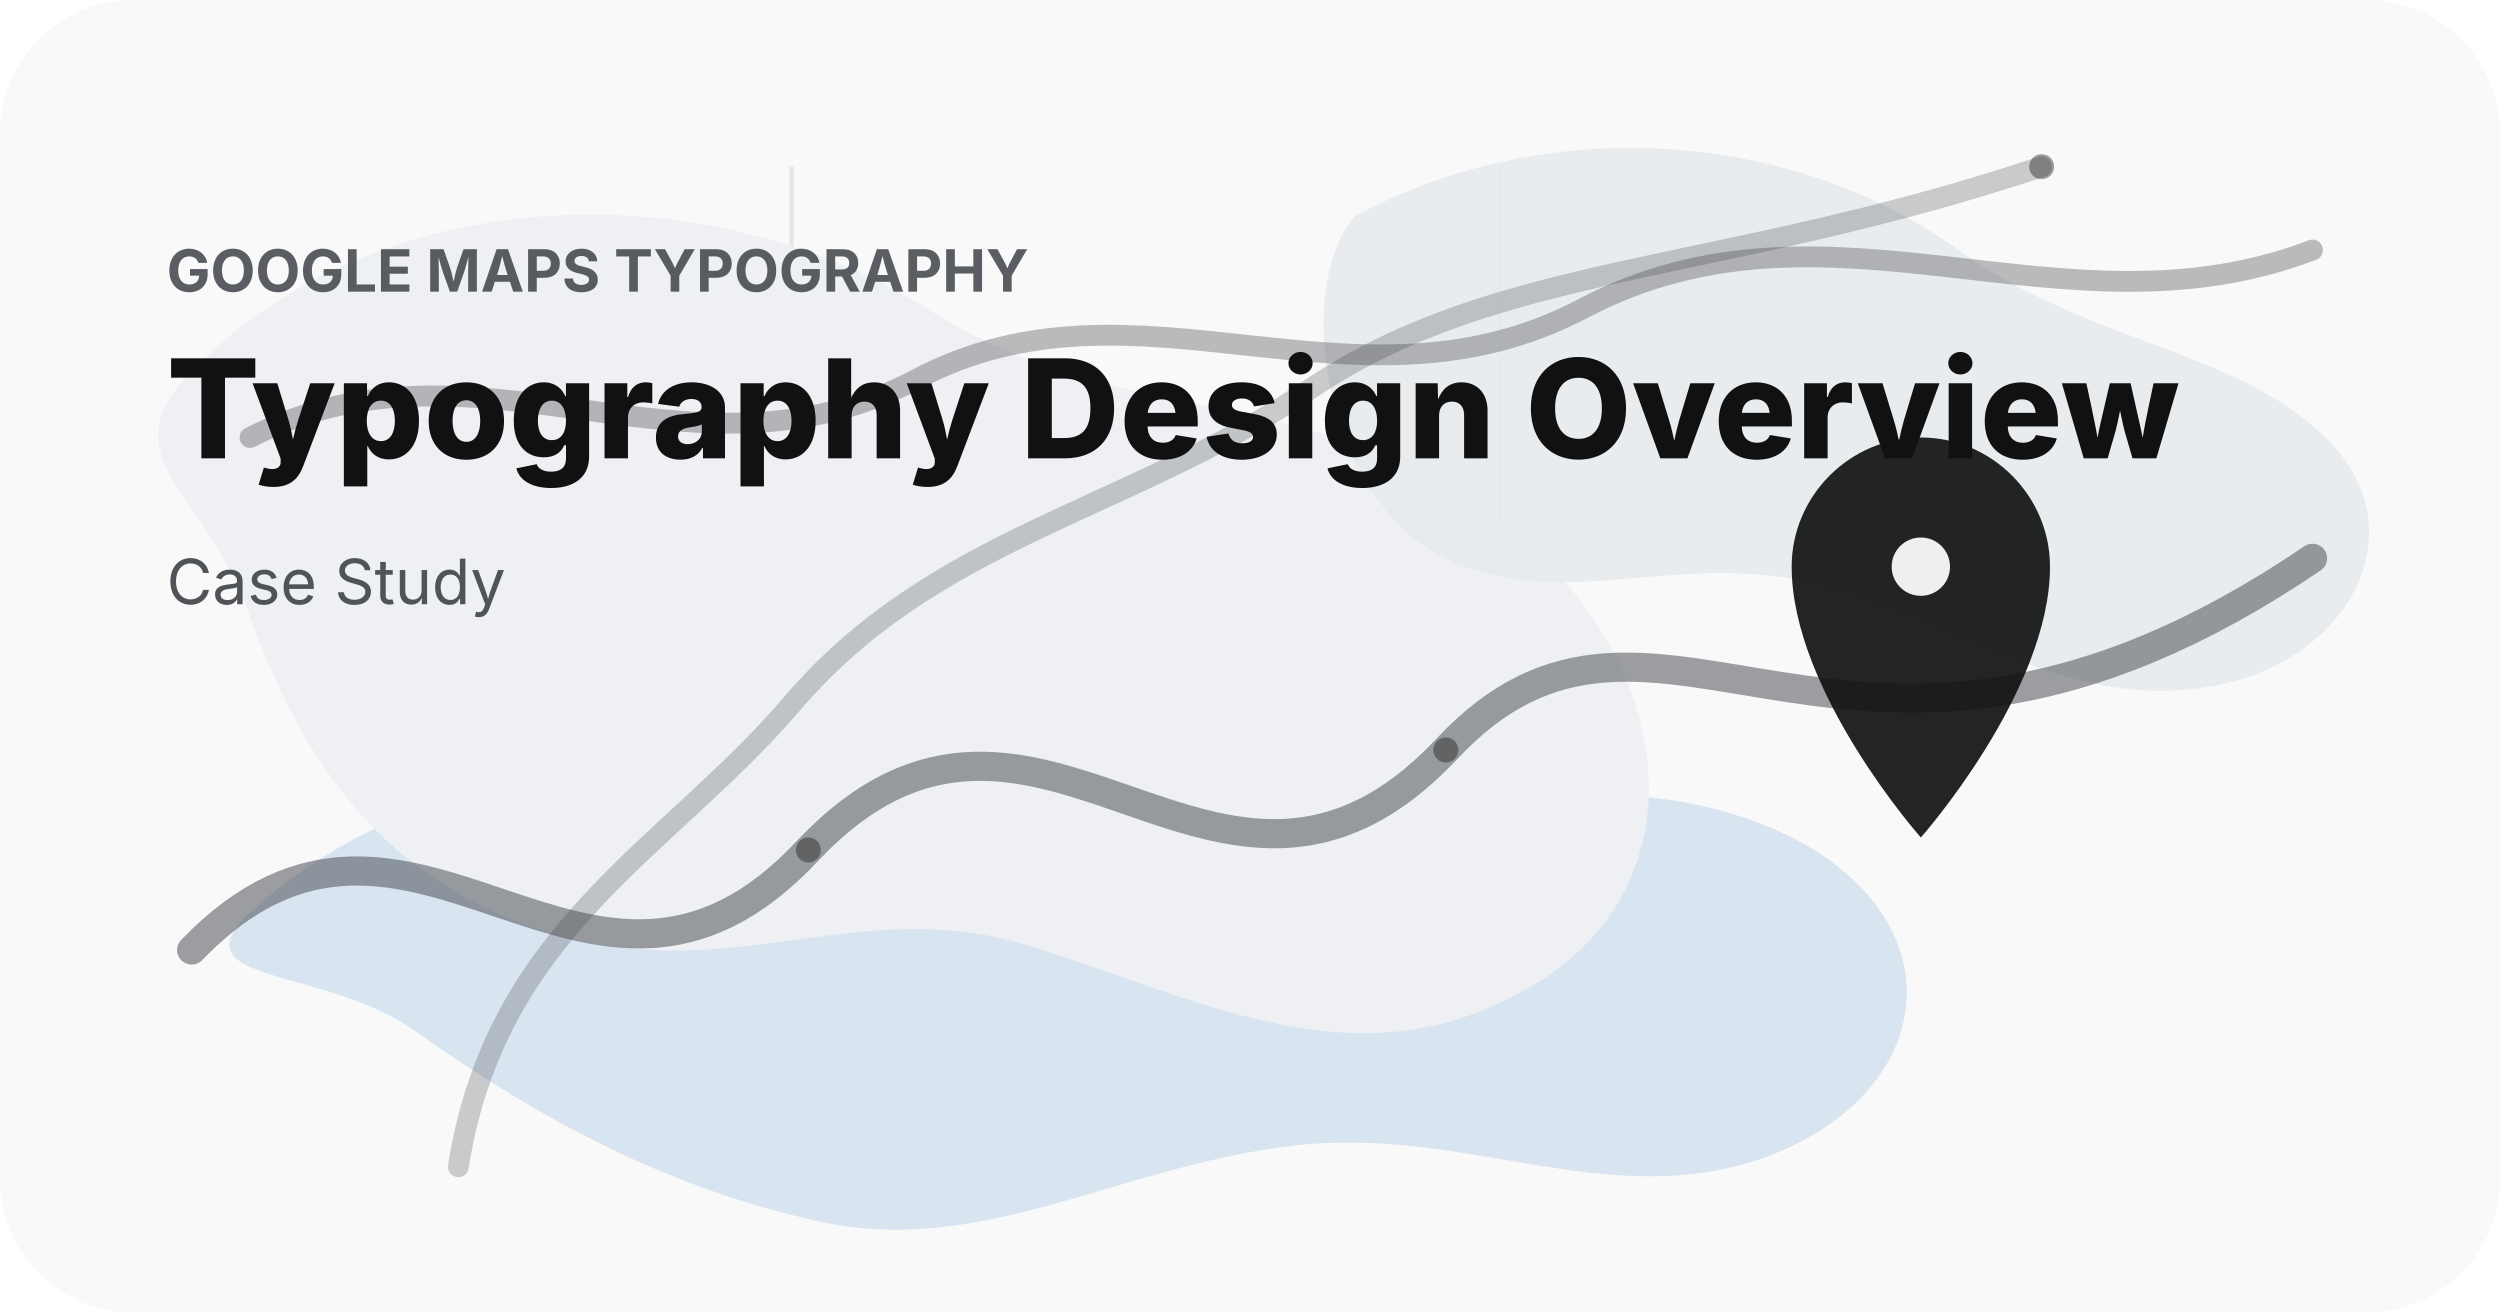
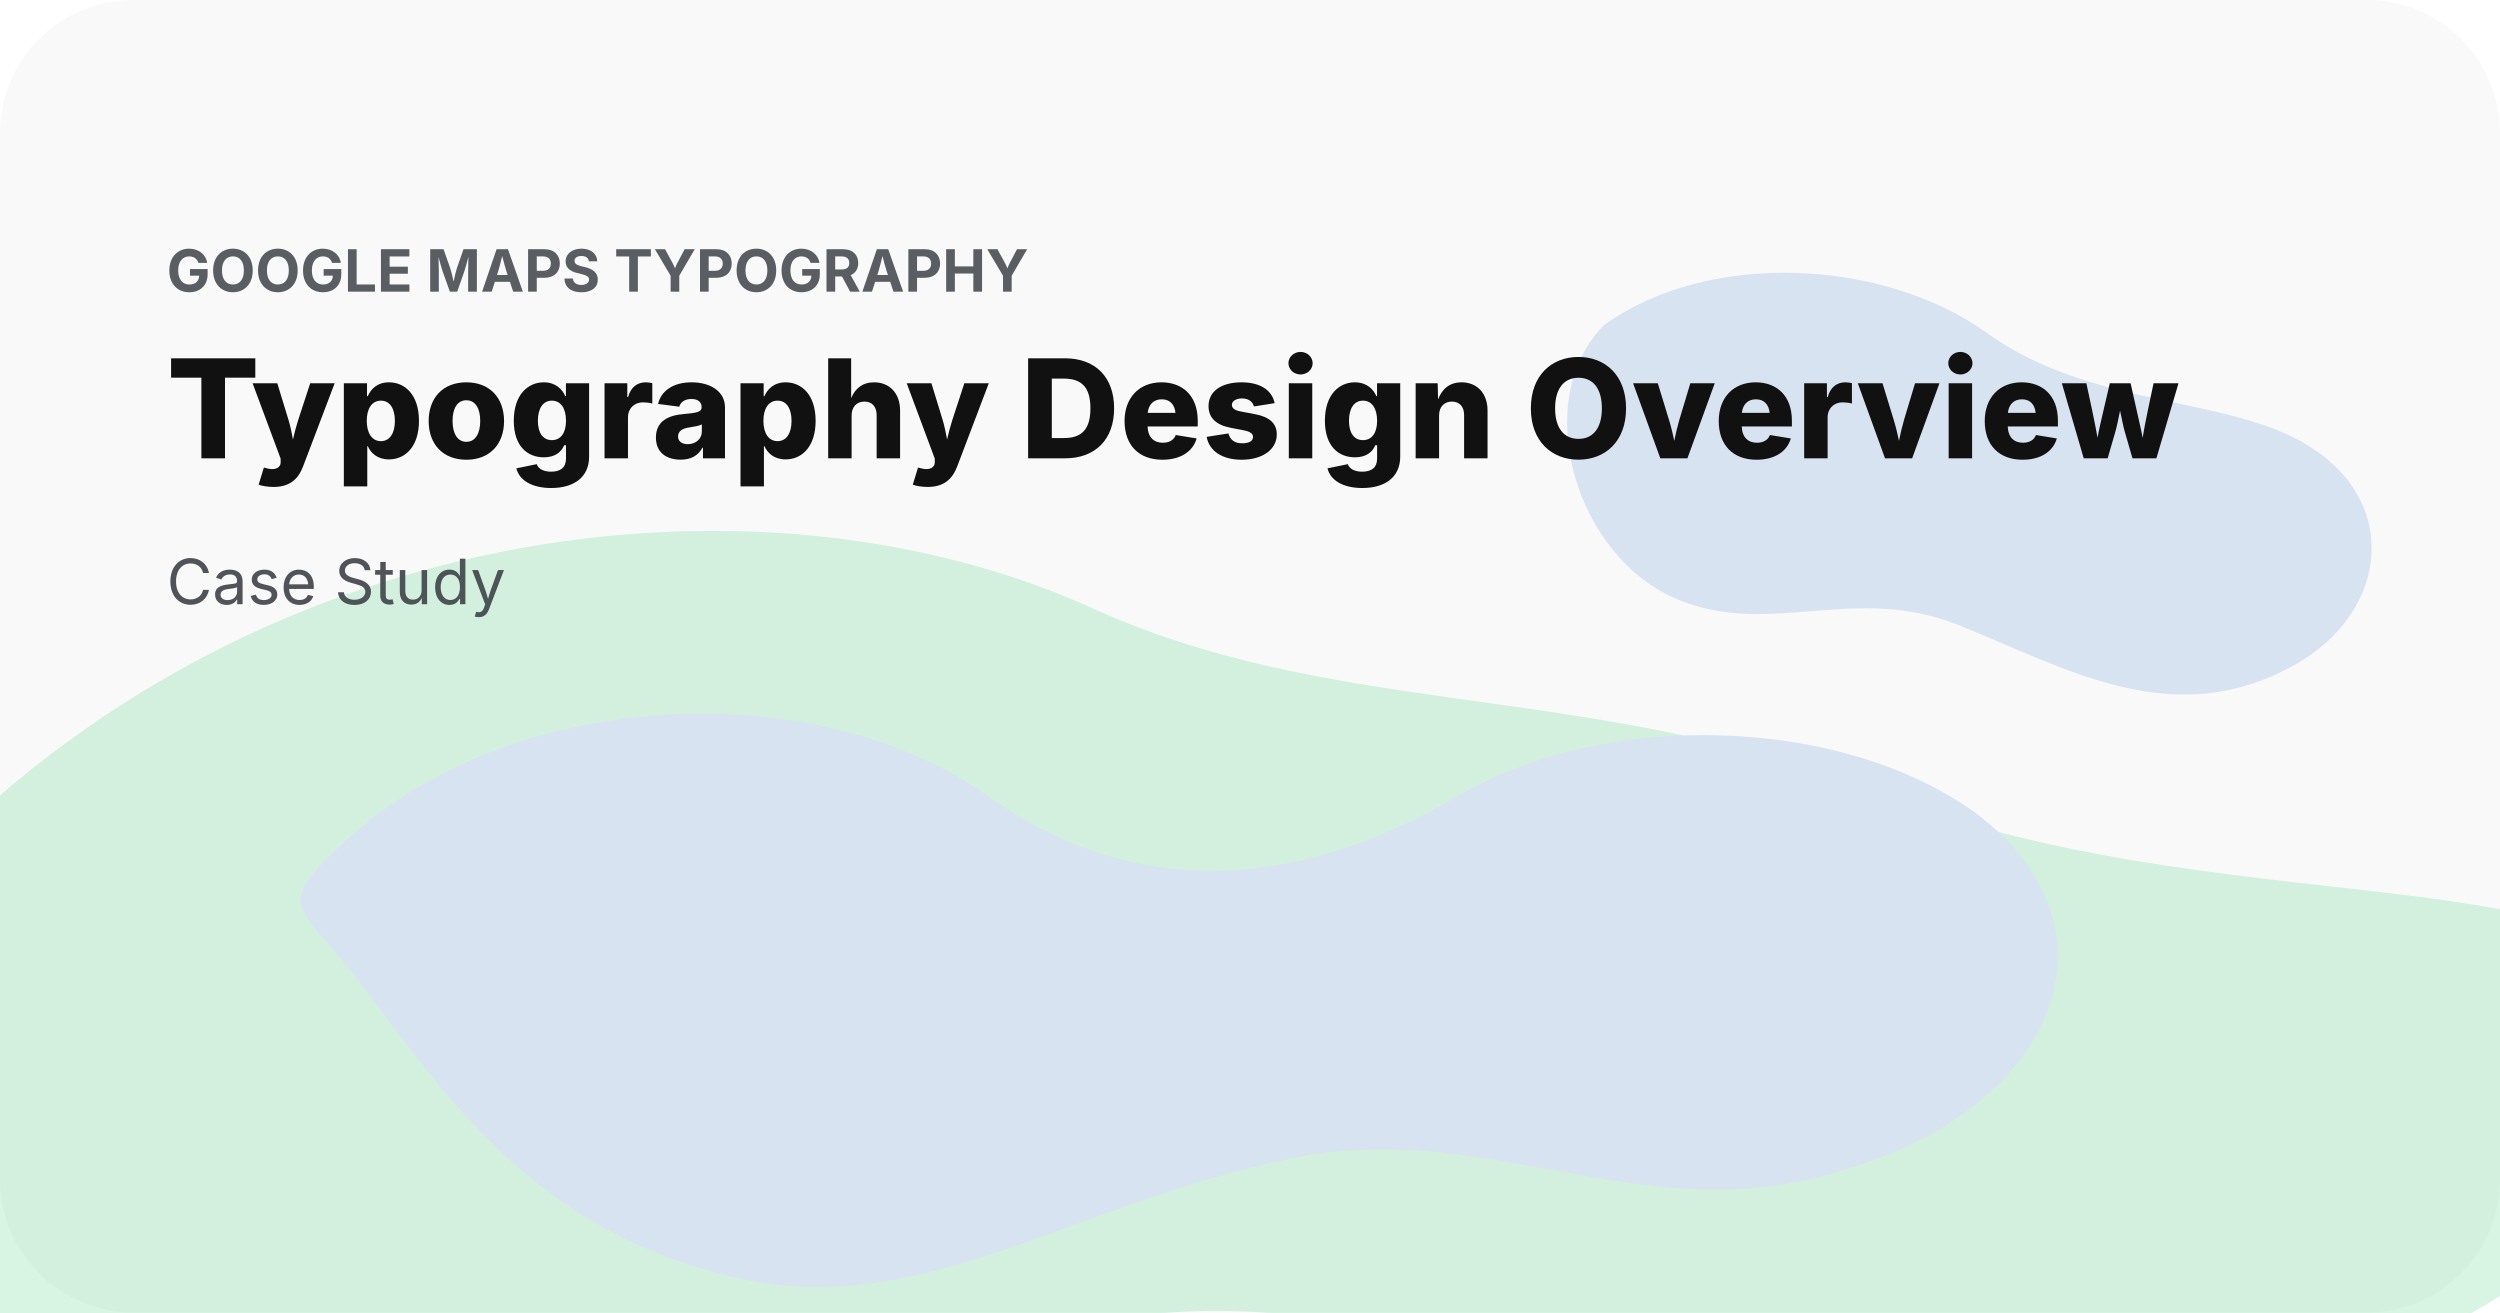
<svg xmlns="http://www.w3.org/2000/svg" width="1200" height="630" viewBox="0 0 1200 630" role="img" aria-labelledby="title desc">
  <rect width="1200" height="630" rx="64" fill="#F9F9F9" />
-   <g opacity="0.08" stroke="#111111" stroke-width="2" fill="none">
-     <path d="M380 80 V550" />
-     <path d="M720 80 V550" />
-   </g>
-   <path d="M120 438 C206 360, 336 352, 420 406 C492 452, 584 450, 656 408 C718 372, 816 372, 874 410 C940 454, 924 528, 846 556 C770 582, 704 540, 620 550 C536 560, 470 604, 392 586 C310 568, 246 528, 198 494 C154 464, 84 472, 120 438 Z" fill="#D7E3F0" opacity="0.95" />
-   <path d="M96 174 C186 86, 342 82, 448 150 C534 204, 618 184, 706 240 C806 306, 822 424, 734 474 C652 522, 578 480, 494 454 C410 428, 350 476, 258 446 C176 418, 142 356, 120 296 C98 232, 48 220, 96 174 Z" fill="#EEF0F3" />
-   <path d="M650 104 C742 54, 860 62, 940 120 C1004 166, 1078 168, 1120 214 C1160 258, 1126 320, 1058 330 C992 340, 942 300, 878 282 C810 262, 756 294, 698 270 C636 244, 620 140, 650 104 Z" fill="#E7EAEE" opacity="0.92" />
-   <g fill="none" stroke-linecap="round" stroke-linejoin="round">
-     <path d="M92 456 C198 346, 282 522, 388 408 C498 292, 584 476, 694 360 C796 250, 886 420, 1110 268" stroke="#3E4248" stroke-opacity="0.50" stroke-width="14" />
-     <path d="M120 210 C230 154, 330 240, 440 182 C546 126, 650 206, 760 148 C878 86, 990 166, 1110 120" stroke="#3E4248" stroke-opacity="0.34" stroke-width="10" />
-     <path d="M220 560 C238 446, 320 408, 380 338 C448 258, 540 246, 630 186 C720 126, 824 132, 980 80" stroke="#3E4248" stroke-opacity="0.26" stroke-width="10" />
-   </g>
-   <g fill="#111111" opacity="0.40">
-     <circle cx="388" cy="408" r="6" />
-     <circle cx="694" cy="360" r="6" />
-     <circle cx="980" cy="80" r="6" />
-   </g>
-   <g>
-     <path d="M860 272 C860 238, 888 210, 922 210 C956 210, 984 238, 984 272 C984 332, 922 402, 922 402 C922 402, 860 332, 860 272 Z" fill="#111111" opacity="0.92" />
-     <circle cx="922" cy="272" r="14" fill="#F9F9F9" opacity="0.95" />
-   </g>
+   <path d="M-40 420 C120 250, 360 220, 520 290 C640 346, 760 326, 900 380 C1060 444, 1250 410, 1280 480 C1316 566, 1160 704, 900 682 C720 666, 642 610, 520 636 C360 684, 120 704, -20 650 C-120 610, -120 500, -40 420 Z" fill="#22C55E" opacity="0.18" />
+   <path d="M170 400 C250 330, 392 324, 474 382 C544 432, 622 428, 700 382 C772 340, 884 344, 948 390 C1020 444, 990 528, 890 560 C792 594, 716 536, 620 556 C512 578, 440 636, 348 612 C252 588, 210 520, 170 468 C142 432, 130 436, 170 400 Z" fill="#D7E3F0" />
+   <path d="M770 156 C820 120, 904 124, 954 160 C1004 196, 1070 190, 1108 214 C1154 242, 1146 298, 1096 322 C1040 350, 990 320, 940 300 C890 280, 850 306, 806 288 C756 268, 734 192, 770 156 Z" fill="#D7E3F0" />
  <g>
    <text x="80" y="140" font-family="-apple-system, BlinkMacSystemFont, 'Segoe UI', sans-serif" font-size="28" font-weight="700" fill="#3E4248" opacity="0.85">GOOGLE MAPS TYPOGRAPHY</text>
    <text x="80" y="220" font-family="-apple-system, BlinkMacSystemFont, 'Segoe UI', sans-serif" font-size="66" font-weight="800" fill="#111111">Typography Design Overview</text>
    <text x="80" y="290" font-family="-apple-system, BlinkMacSystemFont, 'Segoe UI', sans-serif" font-size="30" fill="#3E4248" opacity="0.9">Case Study</text>
  </g>
</svg>
